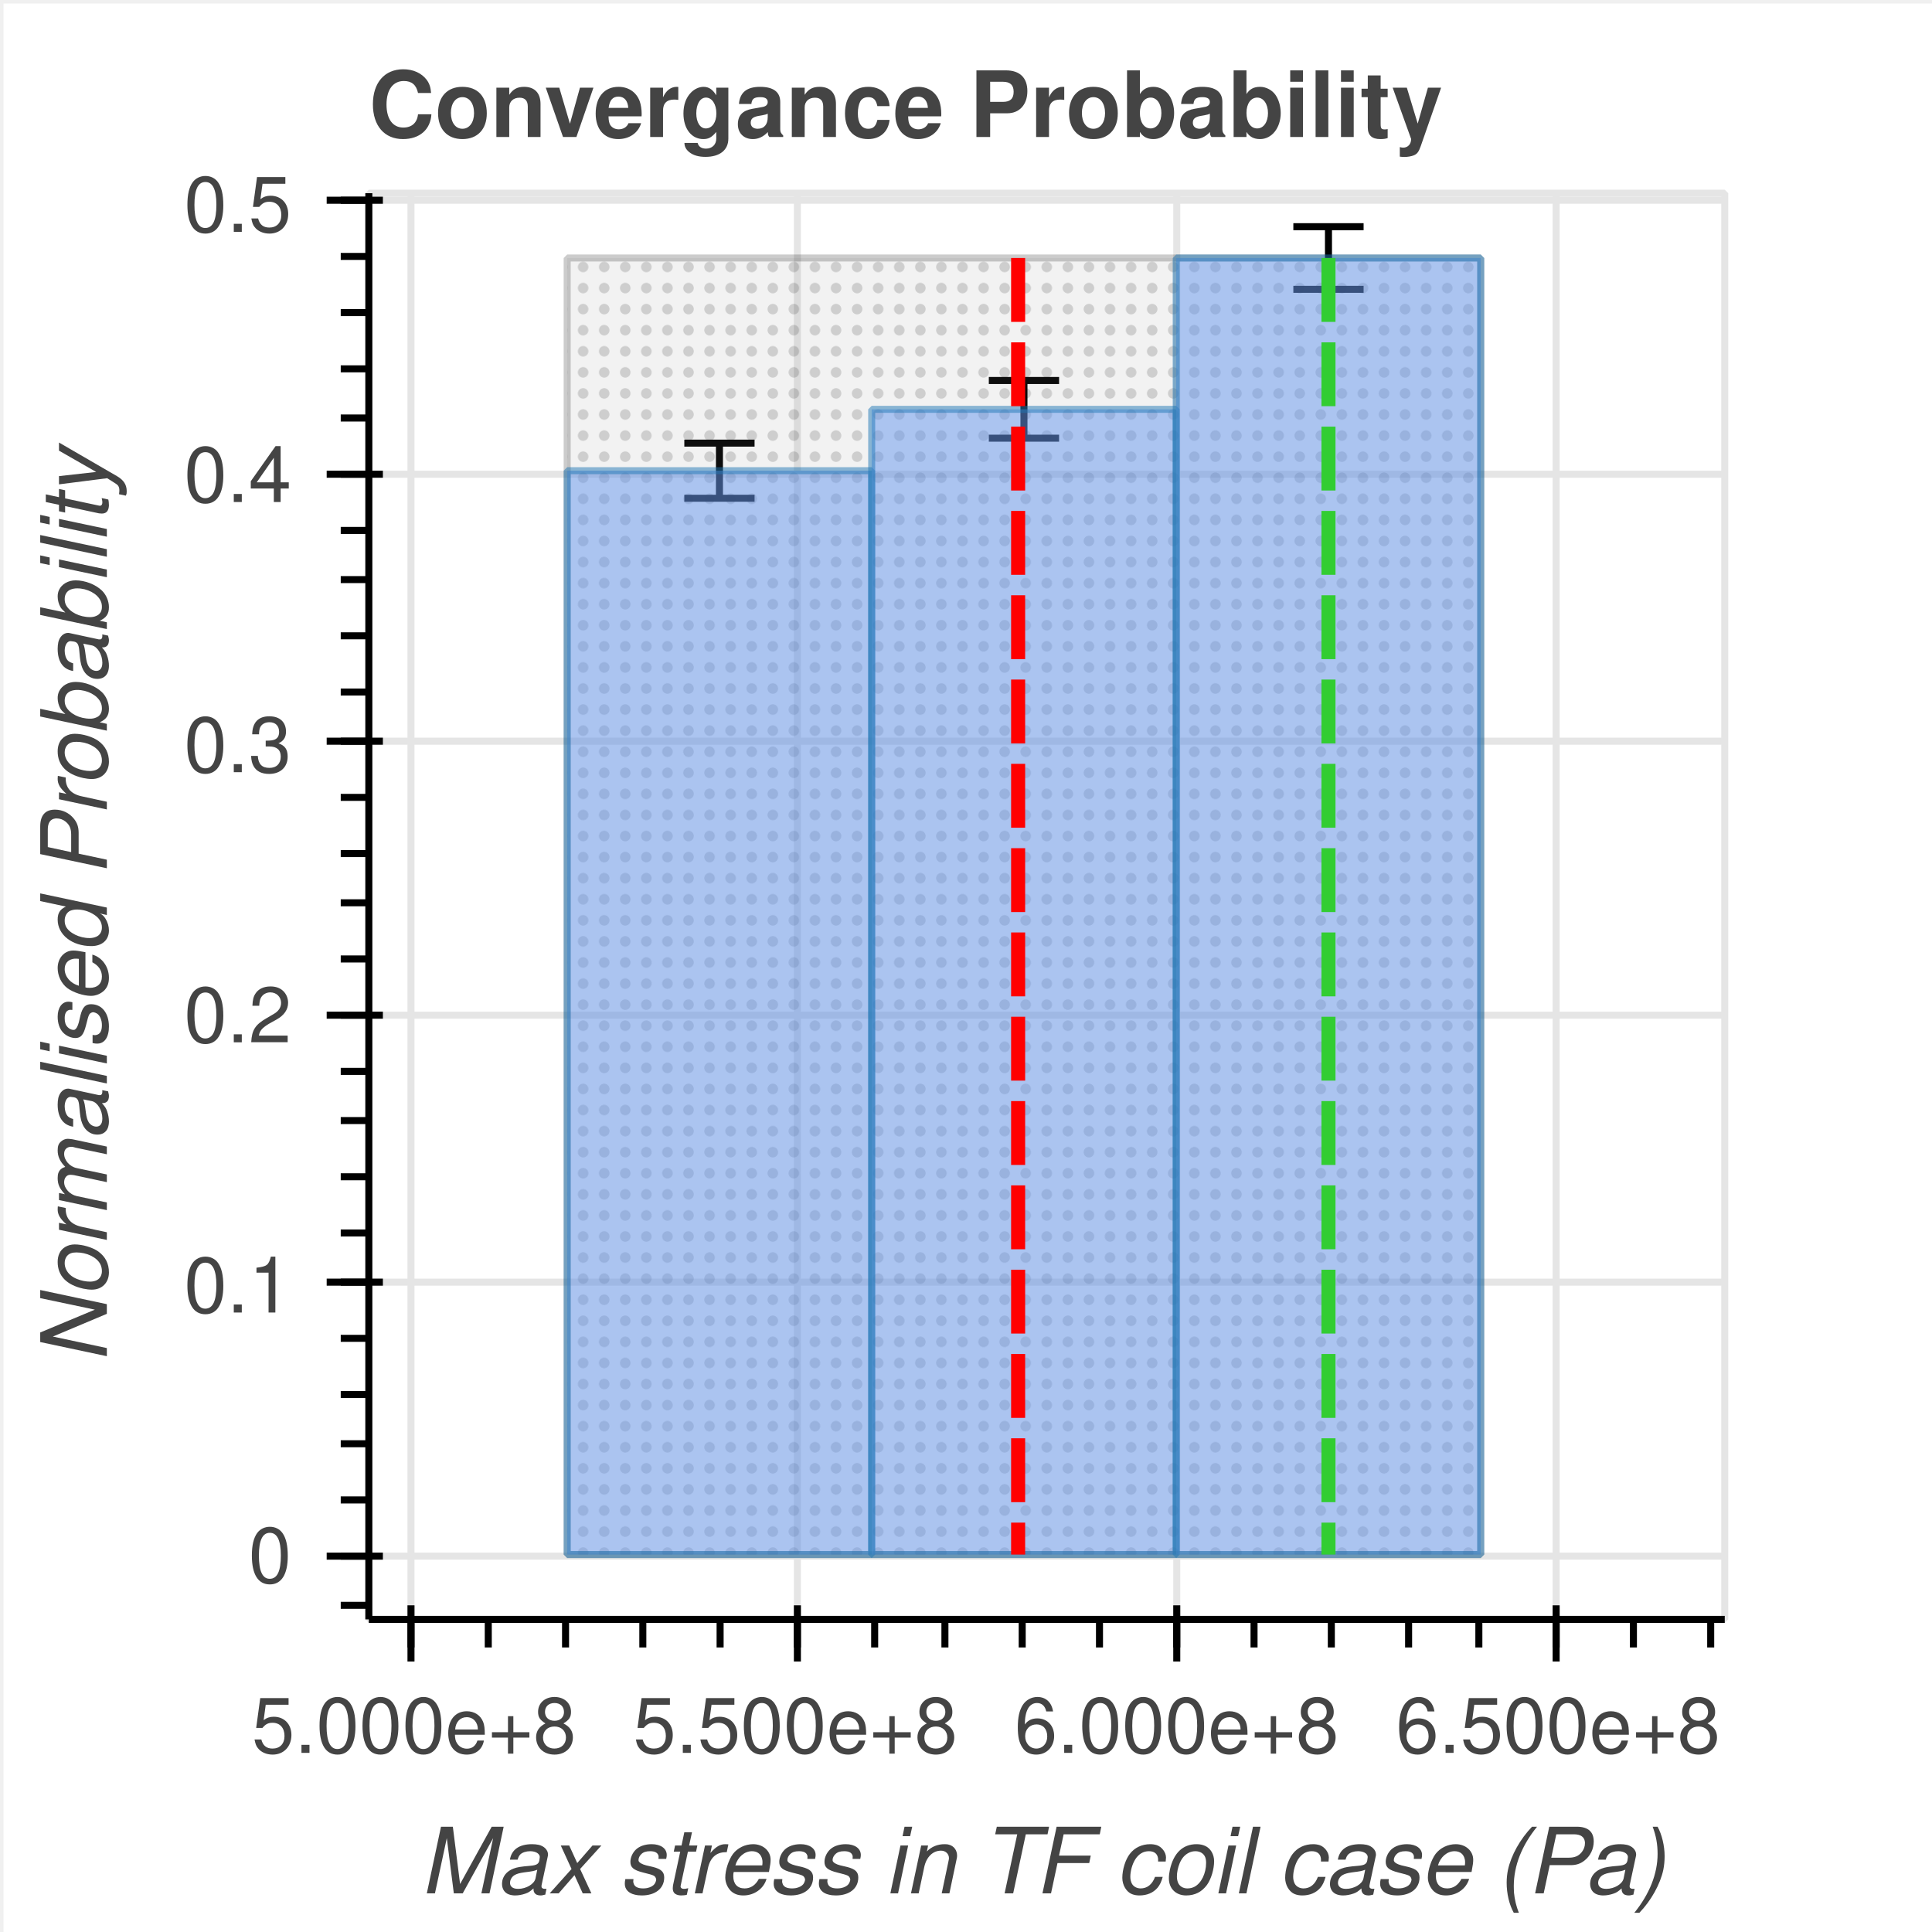
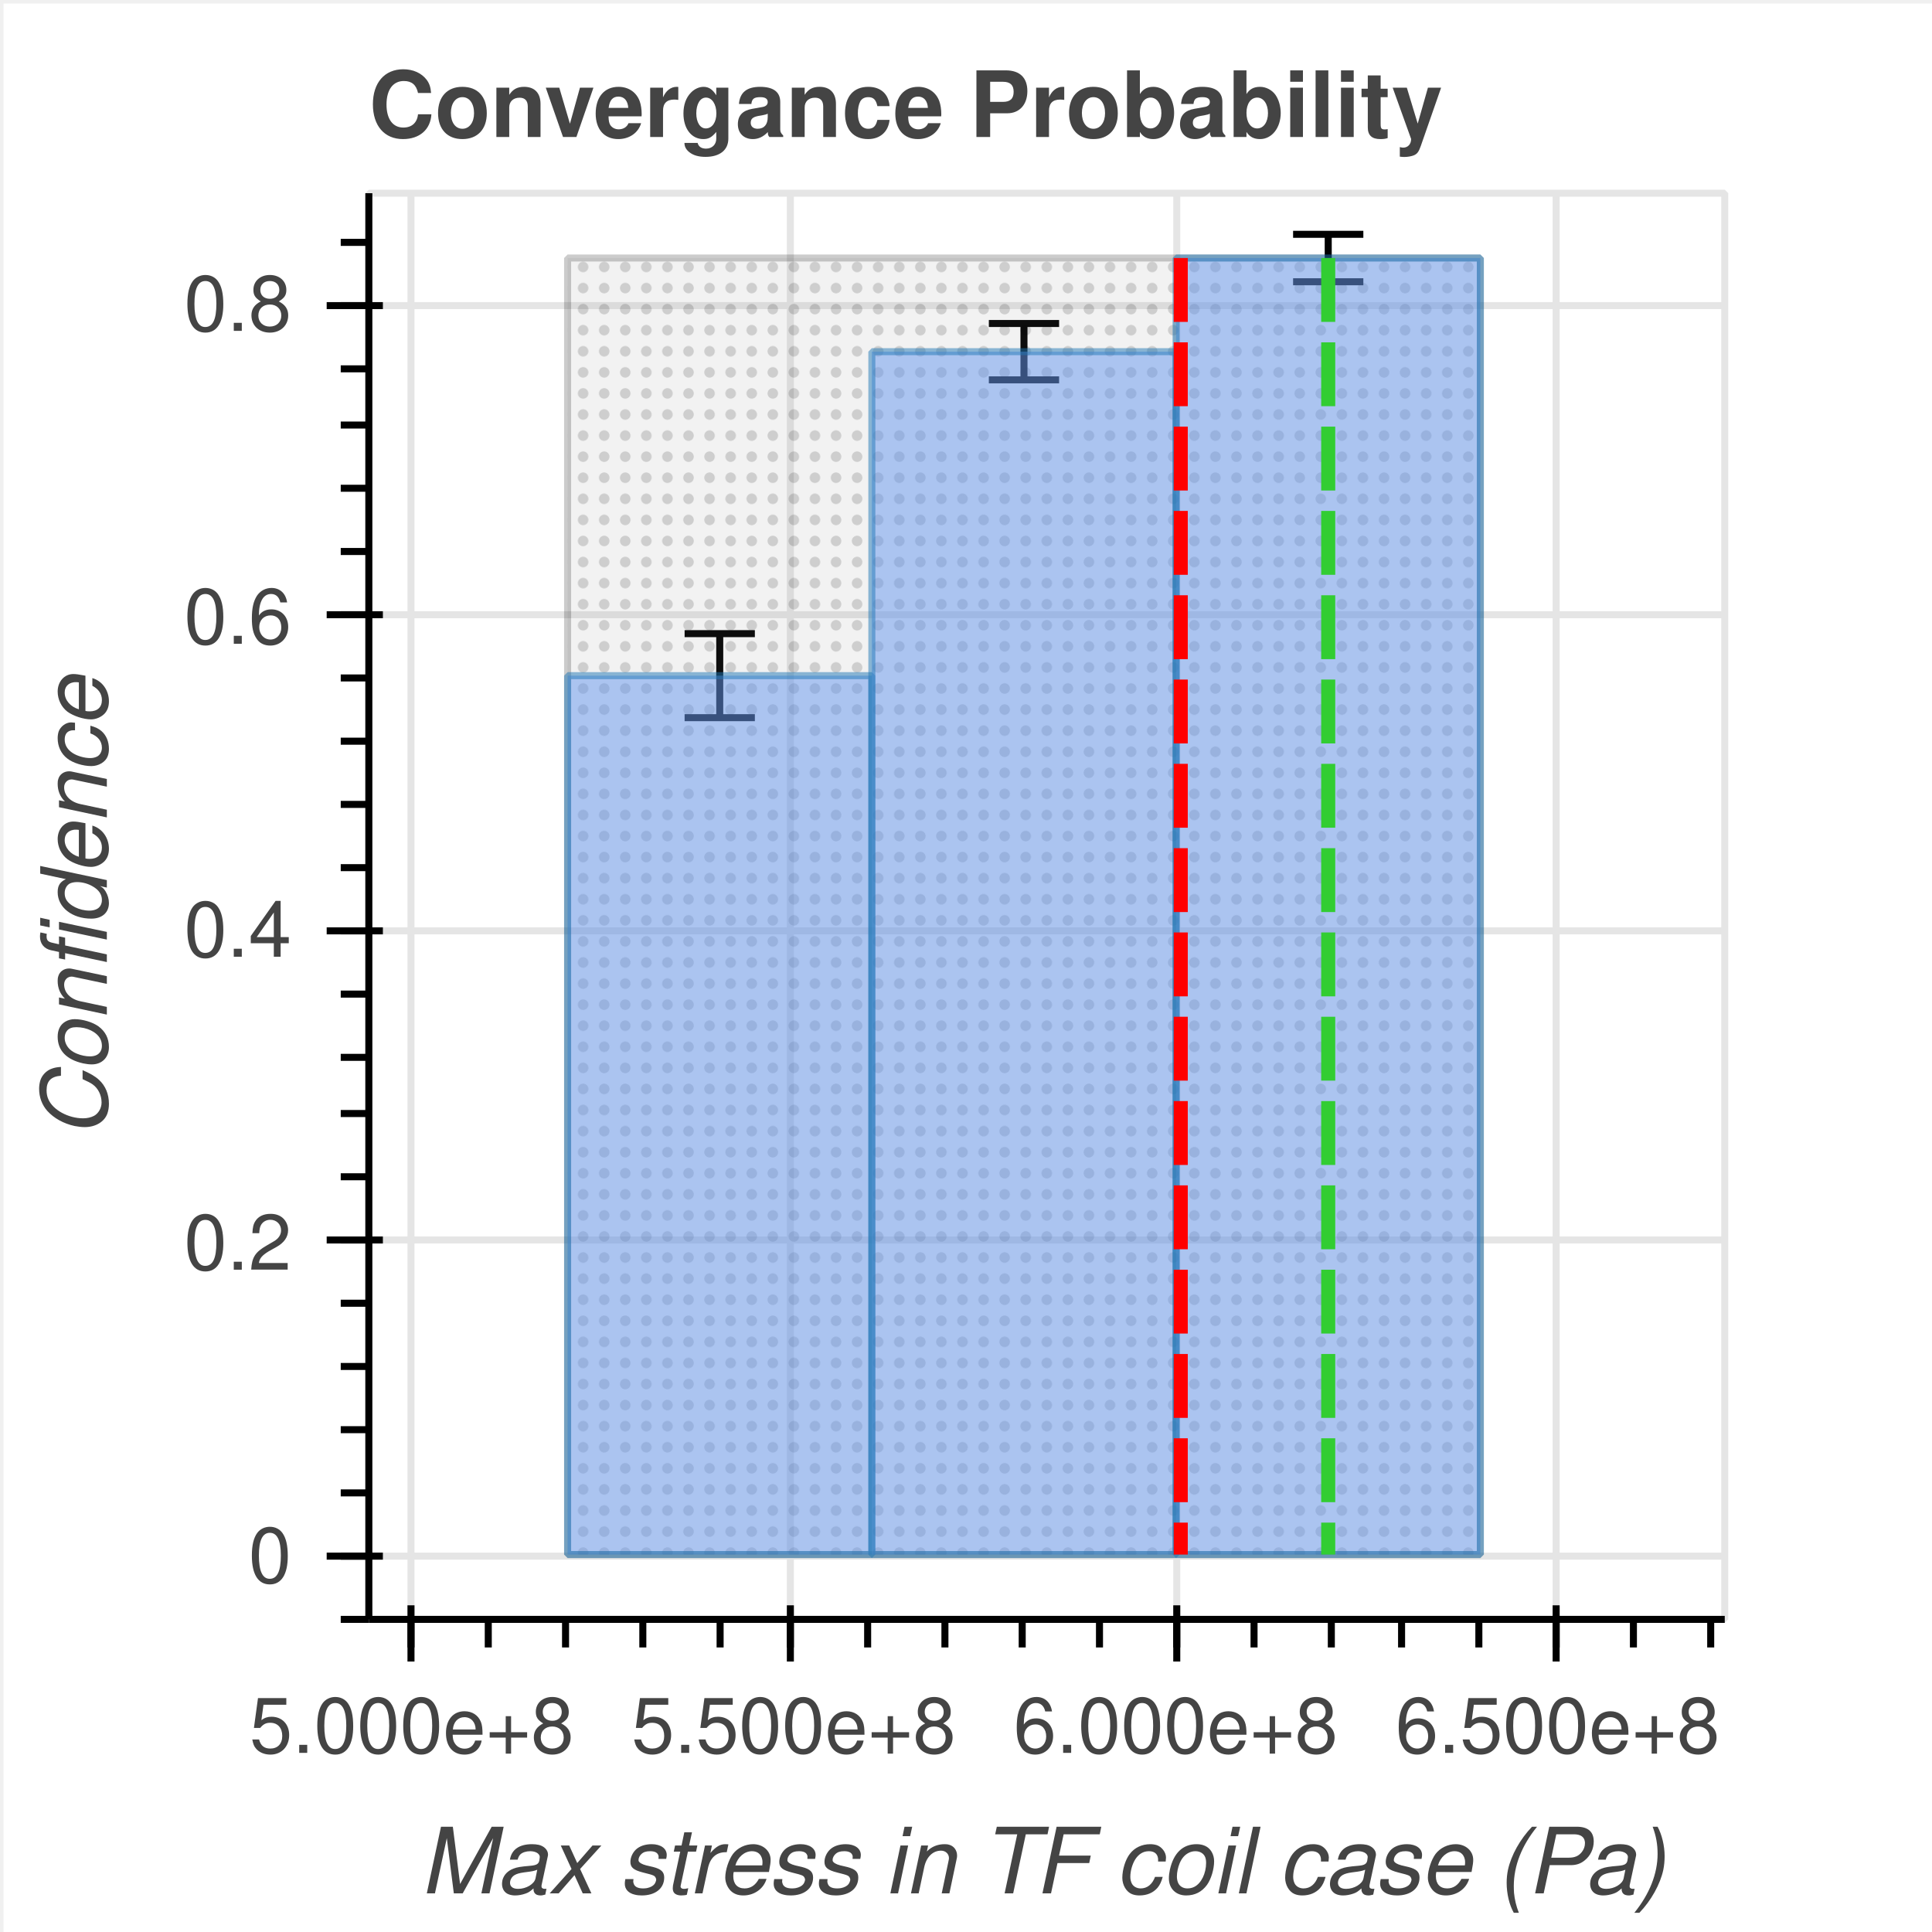
<svg xmlns="http://www.w3.org/2000/svg" version="1.1" width="275" height="275">
  <defs>
-     <clipPath id="pwKLBqbrXdJT">
+     <clipPath id="OUAeFJsUWNBx">
      <path fill="none" stroke="none" d="M 52.5 27.5 L 245.5 27.5 L 245.5 230.5 L 52.5 230.5 L 52.5 27.5 Z" />
    </clipPath>
-     <clipPath id="STGqChgzNQDc">
+     <clipPath id="BaNdZHWFpUWR">
      <path fill="none" stroke="none" d="M 52.5 27.5 L 245.5 27.5 L 245.5 230.5 L 52.5 230.5 L 52.5 27.5 Z" />
    </clipPath>
-     <clipPath id="mPhaqGGUgDso">
+     <clipPath id="intdcouBAbWS">
      <path fill="none" stroke="none" d="M 52.5 27.5 L 245.5 27.5 L 245.5 230.5 L 52.5 230.5 L 52.5 27.5 Z" />
    </clipPath>
-     <clipPath id="ViPvUCfpLaRQ">
+     <clipPath id="dOyVGFKKzIQm">
      <path fill="none" stroke="none" d="M 52.5 27.5 L 245.5 27.5 L 245.5 230.5 L 52.5 230.5 L 52.5 27.5 Z" />
    </clipPath>
-     <pattern id="THIvJGyPAKIx" width="3" height="3" patternUnits="userSpaceOnUse">
+     <pattern id="xxnNmVprMmSA" width="3" height="3" patternUnits="userSpaceOnUse">
      <path fill="rgb(0,0,0)" stroke="none" paint-order="stroke" d="M 2.75 2 A 0.75 0.75 0 0 0 1.25 2 A 0.75 0.75 0 0 0 2.75 2" fill-opacity="0.149" />
    </pattern>
-     <clipPath id="ikBwmxnTAEGM">
+     <clipPath id="AXwXxrRNeRIS">
      <path fill="none" stroke="none" d="M 52.5 27.5 L 245.5 27.5 L 245.5 230.5 L 52.5 230.5 L 52.5 27.5 Z" />
    </clipPath>
-     <clipPath id="hOWMocWaVcVZ">
+     <clipPath id="JGdUHVykAFqU">
      <path fill="none" stroke="none" d="M 52.5 27.5 L 245.5 27.5 L 245.5 230.5 L 52.5 230.5 L 52.5 27.5 Z" />
    </clipPath>
-     <clipPath id="PZNwqetAxJPO">
+     <clipPath id="bCmaXtTreSuP">
      <path fill="none" stroke="none" d="M 52.5 27.5 L 245.5 27.5 L 245.5 230.5 L 52.5 230.5 L 52.5 27.5 Z" />
    </clipPath>
-     <clipPath id="xDOVhxGAydyA">
+     <clipPath id="knTGvElJXQnm">
      <path fill="none" stroke="none" d="M 52.5 27.5 L 245.5 27.5 L 245.5 230.5 L 52.5 230.5 L 52.5 27.5 Z" />
    </clipPath>
  </defs>
  <path fill="rgb(255,255,255)" stroke="none" paint-order="stroke" d="M 0.5 0.5 L 275.5 0.5 L 275.5 275.5 L 0.5 275.5 L 0.5 0.5 Z" fill-opacity="1" />
  <rect fill="#FFFFFF" stroke="none" x="52" y="27" width="193" height="203" transform="matrix(1, 0, 0, 1, 0.5, 0.5)" />
  <path fill="rgb(255,255,255)" stroke="none" paint-order="stroke" d="M 52.5 27.5 L 245.5 27.5 L 245.5 230.5 L 52.5 230.5 L 52.5 27.5 Z" fill-opacity="1" />
  <path fill="none" stroke="rgb(229,229,229)" paint-order="fill" d="M 52.5 27.5 L 245.5 27.5 L 245.5 230.5 L 52.5 230.5 L 52.5 27.5 Z" stroke-opacity="1" stroke-linejoin="bevel" stroke-miterlimit="10" />
-   <path fill="none" stroke="rgb(229,229,229)" paint-order="fill" d="M 58.5 230.5 L 58.5 27.5 M 113.5 230.5 L 113.5 27.5 M 167.5 230.5 L 167.5 27.5 M 221.5 230.5 L 221.5 27.5" stroke-opacity="1" stroke-linejoin="bevel" stroke-miterlimit="10" clip-path="url(#pwKLBqbrXdJT)" />
-   <path fill="none" stroke="rgb(229,229,229)" paint-order="fill" d="M 52.5 221.5 L 245.5 221.5 M 52.5 182.5 L 245.5 182.5 M 52.5 144.5 L 245.5 144.5 M 52.5 105.5 L 245.5 105.5 M 52.5 67.5 L 245.5 67.5 M 52.5 28.5 L 245.5 28.5" stroke-opacity="1" stroke-linejoin="bevel" stroke-miterlimit="10" clip-path="url(#STGqChgzNQDc)" />
-   <path fill="none" stroke="rgb(0,0,0)" paint-order="fill" d="M 102.405 63.072 L 102.405 70.921" stroke-opacity="1" stroke-linejoin="bevel" stroke-miterlimit="10" clip-path="url(#mPhaqGGUgDso)" />
-   <path fill="none" stroke="rgb(0,0,0)" paint-order="fill" d="M 145.749 54.161 L 145.749 62.369" stroke-opacity="1" stroke-linejoin="bevel" stroke-miterlimit="10" clip-path="url(#mPhaqGGUgDso)" />
-   <path fill="none" stroke="rgb(0,0,0)" paint-order="fill" d="M 189.094 32.271 L 189.094 41.184" stroke-opacity="1" stroke-linejoin="bevel" stroke-miterlimit="10" clip-path="url(#mPhaqGGUgDso)" />
-   <path fill="none" stroke="rgb(0,0,0)" paint-order="fill" d="M 97.405 63.072 L 107.405 63.072" stroke-opacity="1" stroke-linejoin="bevel" stroke-miterlimit="10" clip-path="url(#mPhaqGGUgDso)" />
-   <path fill="none" stroke="rgb(0,0,0)" paint-order="fill" d="M 140.749 54.161 L 150.749 54.161" stroke-opacity="1" stroke-linejoin="bevel" stroke-miterlimit="10" clip-path="url(#mPhaqGGUgDso)" />
-   <path fill="none" stroke="rgb(0,0,0)" paint-order="fill" d="M 184.094 32.271 L 194.094 32.271" stroke-opacity="1" stroke-linejoin="bevel" stroke-miterlimit="10" clip-path="url(#mPhaqGGUgDso)" />
-   <path fill="none" stroke="rgb(0,0,0)" paint-order="fill" d="M 107.405 70.921 L 97.405 70.921" stroke-opacity="1" stroke-linejoin="bevel" stroke-miterlimit="10" clip-path="url(#mPhaqGGUgDso)" />
-   <path fill="none" stroke="rgb(0,0,0)" paint-order="fill" d="M 150.749 62.369 L 140.749 62.369" stroke-opacity="1" stroke-linejoin="bevel" stroke-miterlimit="10" clip-path="url(#mPhaqGGUgDso)" />
-   <path fill="none" stroke="rgb(0,0,0)" paint-order="fill" d="M 194.094 41.184 L 184.094 41.184" stroke-opacity="1" stroke-linejoin="bevel" stroke-miterlimit="10" clip-path="url(#mPhaqGGUgDso)" />
-   <path fill="rgb(128,128,128)" stroke="none" paint-order="stroke" d="M 80.732 36.727 L 210.766 36.727 L 210.766 221.273 L 80.732 221.273 L 80.732 36.727 Z" fill-opacity="0.102" clip-path="url(#ViPvUCfpLaRQ)" />
-   <path fill="url(#THIvJGyPAKIx)" stroke="rgb(0,0,0)" paint-order="fill" d="M 80.732 36.727 L 210.766 36.727 L 210.766 221.273 L 80.732 221.273 L 80.732 36.727 Z" clip-path="url(#ViPvUCfpLaRQ)" stroke-opacity="0.2" stroke-linejoin="bevel" stroke-miterlimit="10" />
-   <path fill="rgb(100,149,237)" stroke="rgb(31,119,180)" paint-order="fill" d="M 80.732 66.996 L 124.077 66.996 L 124.077 221.273 L 80.732 221.273 L 80.732 66.996 Z" fill-opacity="0.502" clip-path="url(#ikBwmxnTAEGM)" stroke-opacity="0.502" stroke-linejoin="bevel" stroke-miterlimit="10" />
-   <path fill="rgb(100,149,237)" stroke="rgb(31,119,180)" paint-order="fill" d="M 124.077 58.265 L 167.421 58.265 L 167.421 221.273 L 124.077 221.273 L 124.077 58.265 Z" fill-opacity="0.502" clip-path="url(#ikBwmxnTAEGM)" stroke-opacity="0.502" stroke-linejoin="bevel" stroke-miterlimit="10" />
-   <path fill="rgb(100,149,237)" stroke="rgb(31,119,180)" paint-order="fill" d="M 167.421 36.727 L 210.766 36.727 L 210.766 221.273 L 167.421 221.273 L 167.421 36.727 Z" fill-opacity="0.502" clip-path="url(#ikBwmxnTAEGM)" stroke-opacity="0.502" stroke-linejoin="bevel" stroke-miterlimit="10" />
+   <path fill="none" stroke="rgb(229,229,229)" paint-order="fill" d="M 58.5 230.5 L 58.5 27.5 M 112.5 230.5 L 112.5 27.5 M 167.5 230.5 L 167.5 27.5 M 221.5 230.5 L 221.5 27.5" stroke-opacity="1" stroke-linejoin="bevel" stroke-miterlimit="10" clip-path="url(#OUAeFJsUWNBx)" />
+   <path fill="none" stroke="rgb(229,229,229)" paint-order="fill" d="M 52.5 221.5 L 245.5 221.5 M 52.5 176.5 L 245.5 176.5 M 52.5 132.5 L 245.5 132.5 M 52.5 87.5 L 245.5 87.5 M 52.5 43.5 L 245.5 43.5" stroke-opacity="1" stroke-linejoin="bevel" stroke-miterlimit="10" clip-path="url(#BaNdZHWFpUWR)" />
+   <path fill="none" stroke="rgb(0,0,0)" paint-order="fill" d="M 102.447 90.191 L 102.447 102.155" stroke-opacity="1" stroke-linejoin="bevel" stroke-miterlimit="10" clip-path="url(#intdcouBAbWS)" />
+   <path fill="none" stroke="rgb(0,0,0)" paint-order="fill" d="M 145.752 46.044 L 145.752 54.068" stroke-opacity="1" stroke-linejoin="bevel" stroke-miterlimit="10" clip-path="url(#intdcouBAbWS)" />
+   <path fill="none" stroke="rgb(0,0,0)" paint-order="fill" d="M 189.058 33.351 L 189.058 40.104" stroke-opacity="1" stroke-linejoin="bevel" stroke-miterlimit="10" clip-path="url(#intdcouBAbWS)" />
+   <path fill="none" stroke="rgb(0,0,0)" paint-order="fill" d="M 97.447 90.191 L 107.447 90.191" stroke-opacity="1" stroke-linejoin="bevel" stroke-miterlimit="10" clip-path="url(#intdcouBAbWS)" />
+   <path fill="none" stroke="rgb(0,0,0)" paint-order="fill" d="M 140.752 46.044 L 150.752 46.044" stroke-opacity="1" stroke-linejoin="bevel" stroke-miterlimit="10" clip-path="url(#intdcouBAbWS)" />
+   <path fill="none" stroke="rgb(0,0,0)" paint-order="fill" d="M 184.058 33.351 L 194.058 33.351" stroke-opacity="1" stroke-linejoin="bevel" stroke-miterlimit="10" clip-path="url(#intdcouBAbWS)" />
+   <path fill="none" stroke="rgb(0,0,0)" paint-order="fill" d="M 107.447 102.155 L 97.447 102.155" stroke-opacity="1" stroke-linejoin="bevel" stroke-miterlimit="10" clip-path="url(#intdcouBAbWS)" />
+   <path fill="none" stroke="rgb(0,0,0)" paint-order="fill" d="M 150.752 54.068 L 140.752 54.068" stroke-opacity="1" stroke-linejoin="bevel" stroke-miterlimit="10" clip-path="url(#intdcouBAbWS)" />
+   <path fill="none" stroke="rgb(0,0,0)" paint-order="fill" d="M 194.058 40.104 L 184.058 40.104" stroke-opacity="1" stroke-linejoin="bevel" stroke-miterlimit="10" clip-path="url(#intdcouBAbWS)" />
+   <path fill="rgb(128,128,128)" stroke="none" paint-order="stroke" d="M 80.794 36.727 L 210.71 36.727 L 210.71 221.273 L 80.794 221.273 L 80.794 36.727 Z" fill-opacity="0.102" clip-path="url(#dOyVGFKKzIQm)" />
+   <path fill="url(#xxnNmVprMmSA)" stroke="rgb(0,0,0)" paint-order="fill" d="M 80.794 36.727 L 210.71 36.727 L 210.71 221.273 L 80.794 221.273 L 80.794 36.727 Z" clip-path="url(#dOyVGFKKzIQm)" stroke-opacity="0.2" stroke-linejoin="bevel" stroke-miterlimit="10" />
+   <path fill="rgb(100,149,237)" stroke="rgb(31,119,180)" paint-order="fill" d="M 80.794 96.173 L 124.099 96.173 L 124.099 221.273 L 80.794 221.273 L 80.794 96.173 Z" fill-opacity="0.502" clip-path="url(#AXwXxrRNeRIS)" stroke-opacity="0.502" stroke-linejoin="bevel" stroke-miterlimit="10" />
+   <path fill="rgb(100,149,237)" stroke="rgb(31,119,180)" paint-order="fill" d="M 124.099 50.056 L 167.405 50.056 L 167.405 221.273 L 124.099 221.273 L 124.099 50.056 Z" fill-opacity="0.502" clip-path="url(#AXwXxrRNeRIS)" stroke-opacity="0.502" stroke-linejoin="bevel" stroke-miterlimit="10" />
+   <path fill="rgb(100,149,237)" stroke="rgb(31,119,180)" paint-order="fill" d="M 167.405 36.727 L 210.71 36.727 L 210.71 221.273 L 167.405 221.273 L 167.405 36.727 Z" fill-opacity="0.502" clip-path="url(#AXwXxrRNeRIS)" stroke-opacity="0.502" stroke-linejoin="bevel" stroke-miterlimit="10" />
  <path fill="none" stroke="rgb(0,0,0)" paint-order="fill" d="M 52.5 230.5 L 245.5 230.5" stroke-opacity="1" stroke-linejoin="bevel" stroke-miterlimit="10" />
-   <path fill="none" stroke="rgb(0,0,0)" paint-order="fill" d="M 58.5 236.5 L 58.5 228.5 M 113.5 236.5 L 113.5 228.5 M 167.5 236.5 L 167.5 228.5 M 221.5 236.5 L 221.5 228.5" stroke-opacity="1" stroke-linejoin="bevel" stroke-miterlimit="10" />
-   <path fill="none" stroke="rgb(0,0,0)" paint-order="fill" d="M 58.5 234.5 L 58.5 230.5 M 69.5 234.5 L 69.5 230.5 M 80.5 234.5 L 80.5 230.5 M 91.5 234.5 L 91.5 230.5 M 102.5 234.5 L 102.5 230.5 M 113.5 234.5 L 113.5 230.5 M 124.5 234.5 L 124.5 230.5 M 134.5 234.5 L 134.5 230.5 M 145.5 234.5 L 145.5 230.5 M 156.5 234.5 L 156.5 230.5 M 167.5 234.5 L 167.5 230.5 M 178.5 234.5 L 178.5 230.5 M 189.5 234.5 L 189.5 230.5 M 200.5 234.5 L 200.5 230.5 M 210.5 234.5 L 210.5 230.5 M 221.5 234.5 L 221.5 230.5 M 232.5 234.5 L 232.5 230.5 M 243.5 234.5 L 243.5 230.5" stroke-opacity="1" stroke-linejoin="bevel" stroke-miterlimit="10" />
-   <text fill="rgb(68,68,68)" stroke="none" font-family="helvetica" font-size="11px" font-style="normal" font-weight="normal" text-decoration="normal" x="35.338" y="249" text-anchor="start" dominant-baseline="alphabetic" transform="matrix(1, 0, 0, 1, 0.5, 0.5)" fill-opacity="1">5.000e+8</text>
-   <text fill="none" stroke="rgb(0,0,0)" font-family="helvetica" font-size="11px" font-style="normal" font-weight="normal" text-decoration="normal" x="35.338" y="249" text-anchor="start" dominant-baseline="alphabetic" transform="matrix(1, 0, 0, 1, 0.5, 0.5)" stroke-opacity="0" stroke-linejoin="bevel" stroke-miterlimit="10">5.000e+8</text>
-   <text fill="rgb(68,68,68)" stroke="none" font-family="helvetica" font-size="11px" font-style="normal" font-weight="normal" text-decoration="normal" x="89.623" y="249" text-anchor="start" dominant-baseline="alphabetic" transform="matrix(1, 0, 0, 1, 0.5, 0.5)" fill-opacity="1">5.500e+8</text>
-   <text fill="none" stroke="rgb(0,0,0)" font-family="helvetica" font-size="11px" font-style="normal" font-weight="normal" text-decoration="normal" x="89.623" y="249" text-anchor="start" dominant-baseline="alphabetic" transform="matrix(1, 0, 0, 1, 0.5, 0.5)" stroke-opacity="0" stroke-linejoin="bevel" stroke-miterlimit="10">5.500e+8</text>
-   <text fill="rgb(68,68,68)" stroke="none" font-family="helvetica" font-size="11px" font-style="normal" font-weight="normal" text-decoration="normal" x="143.907" y="249" text-anchor="start" dominant-baseline="alphabetic" transform="matrix(1, 0, 0, 1, 0.5, 0.5)" fill-opacity="1">6.000e+8</text>
-   <text fill="none" stroke="rgb(0,0,0)" font-family="helvetica" font-size="11px" font-style="normal" font-weight="normal" text-decoration="normal" x="143.907" y="249" text-anchor="start" dominant-baseline="alphabetic" transform="matrix(1, 0, 0, 1, 0.5, 0.5)" stroke-opacity="0" stroke-linejoin="bevel" stroke-miterlimit="10">6.000e+8</text>
-   <text fill="rgb(68,68,68)" stroke="none" font-family="helvetica" font-size="11px" font-style="normal" font-weight="normal" text-decoration="normal" x="198.191" y="249" text-anchor="start" dominant-baseline="alphabetic" transform="matrix(1, 0, 0, 1, 0.5, 0.5)" fill-opacity="1">6.500e+8</text>
-   <text fill="none" stroke="rgb(0,0,0)" font-family="helvetica" font-size="11px" font-style="normal" font-weight="normal" text-decoration="normal" x="198.191" y="249" text-anchor="start" dominant-baseline="alphabetic" transform="matrix(1, 0, 0, 1, 0.5, 0.5)" stroke-opacity="0" stroke-linejoin="bevel" stroke-miterlimit="10">6.500e+8</text>
+   <path fill="none" stroke="rgb(0,0,0)" paint-order="fill" d="M 58.5 236.5 L 58.5 228.5 M 112.5 236.5 L 112.5 228.5 M 167.5 236.5 L 167.5 228.5 M 221.5 236.5 L 221.5 228.5" stroke-opacity="1" stroke-linejoin="bevel" stroke-miterlimit="10" />
+   <path fill="none" stroke="rgb(0,0,0)" paint-order="fill" d="M 58.5 234.5 L 58.5 230.5 M 69.5 234.5 L 69.5 230.5 M 80.5 234.5 L 80.5 230.5 M 91.5 234.5 L 91.5 230.5 M 102.5 234.5 L 102.5 230.5 M 112.5 234.5 L 112.5 230.5 M 123.5 234.5 L 123.5 230.5 M 134.5 234.5 L 134.5 230.5 M 145.5 234.5 L 145.5 230.5 M 156.5 234.5 L 156.5 230.5 M 167.5 234.5 L 167.5 230.5 M 178.5 234.5 L 178.5 230.5 M 189.5 234.5 L 189.5 230.5 M 199.5 234.5 L 199.5 230.5 M 210.5 234.5 L 210.5 230.5 M 221.5 234.5 L 221.5 230.5 M 232.5 234.5 L 232.5 230.5 M 243.5 234.5 L 243.5 230.5" stroke-opacity="1" stroke-linejoin="bevel" stroke-miterlimit="10" />
+   <text fill="rgb(68,68,68)" stroke="none" font-family="helvetica" font-size="11px" font-style="normal" font-weight="normal" text-decoration="normal" x="35.018" y="249" text-anchor="start" dominant-baseline="alphabetic" transform="matrix(1, 0, 0, 1, 0.5, 0.5)" fill-opacity="1">5.000e+8</text>
+   <text fill="none" stroke="rgb(0,0,0)" font-family="helvetica" font-size="11px" font-style="normal" font-weight="normal" text-decoration="normal" x="35.018" y="249" text-anchor="start" dominant-baseline="alphabetic" transform="matrix(1, 0, 0, 1, 0.5, 0.5)" stroke-opacity="0" stroke-linejoin="bevel" stroke-miterlimit="10">5.000e+8</text>
+   <text fill="rgb(68,68,68)" stroke="none" font-family="helvetica" font-size="11px" font-style="normal" font-weight="normal" text-decoration="normal" x="89.388" y="249" text-anchor="start" dominant-baseline="alphabetic" transform="matrix(1, 0, 0, 1, 0.5, 0.5)" fill-opacity="1">5.500e+8</text>
+   <text fill="none" stroke="rgb(0,0,0)" font-family="helvetica" font-size="11px" font-style="normal" font-weight="normal" text-decoration="normal" x="89.388" y="249" text-anchor="start" dominant-baseline="alphabetic" transform="matrix(1, 0, 0, 1, 0.5, 0.5)" stroke-opacity="0" stroke-linejoin="bevel" stroke-miterlimit="10">5.500e+8</text>
+   <text fill="rgb(68,68,68)" stroke="none" font-family="helvetica" font-size="11px" font-style="normal" font-weight="normal" text-decoration="normal" x="143.757" y="249" text-anchor="start" dominant-baseline="alphabetic" transform="matrix(1, 0, 0, 1, 0.5, 0.5)" fill-opacity="1">6.000e+8</text>
+   <text fill="none" stroke="rgb(0,0,0)" font-family="helvetica" font-size="11px" font-style="normal" font-weight="normal" text-decoration="normal" x="143.757" y="249" text-anchor="start" dominant-baseline="alphabetic" transform="matrix(1, 0, 0, 1, 0.5, 0.5)" stroke-opacity="0" stroke-linejoin="bevel" stroke-miterlimit="10">6.000e+8</text>
+   <text fill="rgb(68,68,68)" stroke="none" font-family="helvetica" font-size="11px" font-style="normal" font-weight="normal" text-decoration="normal" x="198.127" y="249" text-anchor="start" dominant-baseline="alphabetic" transform="matrix(1, 0, 0, 1, 0.5, 0.5)" fill-opacity="1">6.500e+8</text>
+   <text fill="none" stroke="rgb(0,0,0)" font-family="helvetica" font-size="11px" font-style="normal" font-weight="normal" text-decoration="normal" x="198.127" y="249" text-anchor="start" dominant-baseline="alphabetic" transform="matrix(1, 0, 0, 1, 0.5, 0.5)" stroke-opacity="0" stroke-linejoin="bevel" stroke-miterlimit="10">6.500e+8</text>
  <text fill="rgb(68,68,68)" stroke="none" font-family="helvetica" font-size="13px" font-style="italic" font-weight="normal" text-decoration="normal" x="59.287" y="269" text-anchor="start" dominant-baseline="alphabetic" transform="matrix(1, 0, 0, 1, 0.5, 0.5)" fill-opacity="1">Max stress in TF coil case (Pa)</text>
  <text fill="none" stroke="rgb(0,0,0)" font-family="helvetica" font-size="13px" font-style="italic" font-weight="normal" text-decoration="normal" x="59.287" y="269" text-anchor="start" dominant-baseline="alphabetic" transform="matrix(1, 0, 0, 1, 0.5, 0.5)" stroke-opacity="0" stroke-linejoin="bevel" stroke-miterlimit="10">Max stress in TF coil case (Pa)</text>
  <path fill="none" stroke="rgb(0,0,0)" paint-order="fill" d="M 52.5 230.5 L 52.5 27.5" stroke-opacity="1" stroke-linejoin="bevel" stroke-miterlimit="10" />
-   <path fill="none" stroke="rgb(0,0,0)" paint-order="fill" d="M 46.5 221.5 L 54.5 221.5 M 46.5 182.5 L 54.5 182.5 M 46.5 144.5 L 54.5 144.5 M 46.5 105.5 L 54.5 105.5 M 46.5 67.5 L 54.5 67.5 M 46.5 28.5 L 54.5 28.5" stroke-opacity="1" stroke-linejoin="bevel" stroke-miterlimit="10" />
-   <path fill="none" stroke="rgb(0,0,0)" paint-order="fill" d="M 48.5 228.5 L 52.5 228.5 M 48.5 221.5 L 52.5 221.5 M 48.5 213.5 L 52.5 213.5 M 48.5 205.5 L 52.5 205.5 M 48.5 198.5 L 52.5 198.5 M 48.5 190.5 L 52.5 190.5 M 48.5 182.5 L 52.5 182.5 M 48.5 175.5 L 52.5 175.5 M 48.5 167.5 L 52.5 167.5 M 48.5 159.5 L 52.5 159.5 M 48.5 152.5 L 52.5 152.5 M 48.5 144.5 L 52.5 144.5 M 48.5 136.5 L 52.5 136.5 M 48.5 128.5 L 52.5 128.5 M 48.5 121.5 L 52.5 121.5 M 48.5 113.5 L 52.5 113.5 M 48.5 105.5 L 52.5 105.5 M 48.5 98.5 L 52.5 98.5 M 48.5 90.5 L 52.5 90.5 M 48.5 82.5 L 52.5 82.5 M 48.5 75.5 L 52.5 75.5 M 48.5 67.5 L 52.5 67.5 M 48.5 59.5 L 52.5 59.5 M 48.5 52.5 L 52.5 52.5 M 48.5 44.5 L 52.5 44.5 M 48.5 36.5 L 52.5 36.5 M 48.5 28.5 L 52.5 28.5" stroke-opacity="1" stroke-linejoin="bevel" stroke-miterlimit="10" />
+   <path fill="none" stroke="rgb(0,0,0)" paint-order="fill" d="M 46.5 221.5 L 54.5 221.5 M 46.5 176.5 L 54.5 176.5 M 46.5 132.5 L 54.5 132.5 M 46.5 87.5 L 54.5 87.5 M 46.5 43.5 L 54.5 43.5" stroke-opacity="1" stroke-linejoin="bevel" stroke-miterlimit="10" />
+   <path fill="none" stroke="rgb(0,0,0)" paint-order="fill" d="M 48.5 230.5 L 52.5 230.5 M 48.5 221.5 L 52.5 221.5 M 48.5 212.5 L 52.5 212.5 M 48.5 203.5 L 52.5 203.5 M 48.5 194.5 L 52.5 194.5 M 48.5 185.5 L 52.5 185.5 M 48.5 176.5 L 52.5 176.5 M 48.5 167.5 L 52.5 167.5 M 48.5 158.5 L 52.5 158.5 M 48.5 150.5 L 52.5 150.5 M 48.5 141.5 L 52.5 141.5 M 48.5 132.5 L 52.5 132.5 M 48.5 123.5 L 52.5 123.5 M 48.5 114.5 L 52.5 114.5 M 48.5 105.5 L 52.5 105.5 M 48.5 96.5 L 52.5 96.5 M 48.5 87.5 L 52.5 87.5 M 48.5 78.5 L 52.5 78.5 M 48.5 69.5 L 52.5 69.5 M 48.5 60.5 L 52.5 60.5 M 48.5 52.5 L 52.5 52.5 M 48.5 43.5 L 52.5 43.5 M 48.5 34.5 L 52.5 34.5" stroke-opacity="1" stroke-linejoin="bevel" stroke-miterlimit="10" />
  <text fill="rgb(68,68,68)" stroke="none" font-family="helvetica" font-size="11px" font-style="normal" font-weight="normal" text-decoration="normal" x="34.882" y="224.773" text-anchor="start" dominant-baseline="alphabetic" transform="matrix(1, 0, 0, 1, 0.5, 0.5)" fill-opacity="1">0</text>
  <text fill="none" stroke="rgb(0,0,0)" font-family="helvetica" font-size="11px" font-style="normal" font-weight="normal" text-decoration="normal" x="34.882" y="224.773" text-anchor="start" dominant-baseline="alphabetic" transform="matrix(1, 0, 0, 1, 0.5, 0.5)" stroke-opacity="0" stroke-linejoin="bevel" stroke-miterlimit="10">0</text>
-   <text fill="rgb(68,68,68)" stroke="none" font-family="helvetica" font-size="11px" font-style="normal" font-weight="normal" text-decoration="normal" x="25.708" y="186.318" text-anchor="start" dominant-baseline="alphabetic" transform="matrix(1, 0, 0, 1, 0.5, 0.5)" fill-opacity="1">0.1</text>
-   <text fill="none" stroke="rgb(0,0,0)" font-family="helvetica" font-size="11px" font-style="normal" font-weight="normal" text-decoration="normal" x="25.708" y="186.318" text-anchor="start" dominant-baseline="alphabetic" transform="matrix(1, 0, 0, 1, 0.5, 0.5)" stroke-opacity="0" stroke-linejoin="bevel" stroke-miterlimit="10">0.1</text>
-   <text fill="rgb(68,68,68)" stroke="none" font-family="helvetica" font-size="11px" font-style="normal" font-weight="normal" text-decoration="normal" x="25.708" y="147.863" text-anchor="start" dominant-baseline="alphabetic" transform="matrix(1, 0, 0, 1, 0.5, 0.5)" fill-opacity="1">0.2</text>
-   <text fill="none" stroke="rgb(0,0,0)" font-family="helvetica" font-size="11px" font-style="normal" font-weight="normal" text-decoration="normal" x="25.708" y="147.863" text-anchor="start" dominant-baseline="alphabetic" transform="matrix(1, 0, 0, 1, 0.5, 0.5)" stroke-opacity="0" stroke-linejoin="bevel" stroke-miterlimit="10">0.2</text>
-   <text fill="rgb(68,68,68)" stroke="none" font-family="helvetica" font-size="11px" font-style="normal" font-weight="normal" text-decoration="normal" x="25.708" y="109.409" text-anchor="start" dominant-baseline="alphabetic" transform="matrix(1, 0, 0, 1, 0.5, 0.5)" fill-opacity="1">0.3</text>
-   <text fill="none" stroke="rgb(0,0,0)" font-family="helvetica" font-size="11px" font-style="normal" font-weight="normal" text-decoration="normal" x="25.708" y="109.409" text-anchor="start" dominant-baseline="alphabetic" transform="matrix(1, 0, 0, 1, 0.5, 0.5)" stroke-opacity="0" stroke-linejoin="bevel" stroke-miterlimit="10">0.3</text>
-   <text fill="rgb(68,68,68)" stroke="none" font-family="helvetica" font-size="11px" font-style="normal" font-weight="normal" text-decoration="normal" x="25.708" y="70.954" text-anchor="start" dominant-baseline="alphabetic" transform="matrix(1, 0, 0, 1, 0.5, 0.5)" fill-opacity="1">0.4</text>
-   <text fill="none" stroke="rgb(0,0,0)" font-family="helvetica" font-size="11px" font-style="normal" font-weight="normal" text-decoration="normal" x="25.708" y="70.954" text-anchor="start" dominant-baseline="alphabetic" transform="matrix(1, 0, 0, 1, 0.5, 0.5)" stroke-opacity="0" stroke-linejoin="bevel" stroke-miterlimit="10">0.4</text>
-   <text fill="rgb(68,68,68)" stroke="none" font-family="helvetica" font-size="11px" font-style="normal" font-weight="normal" text-decoration="normal" x="25.708" y="32.499" text-anchor="start" dominant-baseline="alphabetic" transform="matrix(1, 0, 0, 1, 0.5, 0.5)" fill-opacity="1">0.5</text>
-   <text fill="none" stroke="rgb(0,0,0)" font-family="helvetica" font-size="11px" font-style="normal" font-weight="normal" text-decoration="normal" x="25.708" y="32.499" text-anchor="start" dominant-baseline="alphabetic" transform="matrix(1, 0, 0, 1, 0.5, 0.5)" stroke-opacity="0" stroke-linejoin="bevel" stroke-miterlimit="10">0.5</text>
-   <text fill="rgb(68,68,68)" stroke="none" font-family="helvetica" font-size="13px" font-style="italic" font-weight="normal" text-decoration="normal" x="-47.317" y="125.5" text-anchor="start" dominant-baseline="alphabetic" transform="matrix(6.123233995736766e-17, -1, 1, 6.123233995736766e-17, -110.2915, 146.7085)" fill-opacity="1">Normalised Probability</text>
-   <text fill="none" stroke="rgb(0,0,0)" font-family="helvetica" font-size="13px" font-style="italic" font-weight="normal" text-decoration="normal" x="-47.317" y="125.5" text-anchor="start" dominant-baseline="alphabetic" transform="matrix(6.123233995736766e-17, -1, 1, 6.123233995736766e-17, -110.2915, 146.7085)" stroke-opacity="0" stroke-linejoin="bevel" stroke-miterlimit="10">Normalised Probability</text>
-   <path fill="rgb(255,249,186)" stroke="rgb(255,0,0)" paint-order="fill" d="M 144.92 36.727 L 144.92 36.727 L 144.92 221.273 L 144.92 221.273 L 144.92 36.727 Z" fill-opacity="0.4" clip-path="url(#hOWMocWaVcVZ)" stroke-opacity="1" stroke-linejoin="bevel" stroke-miterlimit="10" stroke-width="2" stroke-dasharray="6" />
-   <path fill="rgb(255,249,186)" stroke="rgb(50,205,50)" paint-order="fill" d="M 189.094 36.727 L 189.094 36.727 L 189.094 221.273 L 189.094 221.273 L 189.094 36.727 Z" fill-opacity="0.4" clip-path="url(#PZNwqetAxJPO)" stroke-opacity="1" stroke-linejoin="bevel" stroke-miterlimit="10" stroke-width="2" stroke-dasharray="6" />
+   <text fill="rgb(68,68,68)" stroke="none" font-family="helvetica" font-size="11px" font-style="normal" font-weight="normal" text-decoration="normal" x="25.708" y="180.228" text-anchor="start" dominant-baseline="alphabetic" transform="matrix(1, 0, 0, 1, 0.5, 0.5)" fill-opacity="1">0.2</text>
+   <text fill="none" stroke="rgb(0,0,0)" font-family="helvetica" font-size="11px" font-style="normal" font-weight="normal" text-decoration="normal" x="25.708" y="180.228" text-anchor="start" dominant-baseline="alphabetic" transform="matrix(1, 0, 0, 1, 0.5, 0.5)" stroke-opacity="0" stroke-linejoin="bevel" stroke-miterlimit="10">0.2</text>
+   <text fill="rgb(68,68,68)" stroke="none" font-family="helvetica" font-size="11px" font-style="normal" font-weight="normal" text-decoration="normal" x="25.708" y="135.683" text-anchor="start" dominant-baseline="alphabetic" transform="matrix(1, 0, 0, 1, 0.5, 0.5)" fill-opacity="1">0.4</text>
+   <text fill="none" stroke="rgb(0,0,0)" font-family="helvetica" font-size="11px" font-style="normal" font-weight="normal" text-decoration="normal" x="25.708" y="135.683" text-anchor="start" dominant-baseline="alphabetic" transform="matrix(1, 0, 0, 1, 0.5, 0.5)" stroke-opacity="0" stroke-linejoin="bevel" stroke-miterlimit="10">0.4</text>
+   <text fill="rgb(68,68,68)" stroke="none" font-family="helvetica" font-size="11px" font-style="normal" font-weight="normal" text-decoration="normal" x="25.708" y="91.138" text-anchor="start" dominant-baseline="alphabetic" transform="matrix(1, 0, 0, 1, 0.5, 0.5)" fill-opacity="1">0.6</text>
+   <text fill="none" stroke="rgb(0,0,0)" font-family="helvetica" font-size="11px" font-style="normal" font-weight="normal" text-decoration="normal" x="25.708" y="91.138" text-anchor="start" dominant-baseline="alphabetic" transform="matrix(1, 0, 0, 1, 0.5, 0.5)" stroke-opacity="0" stroke-linejoin="bevel" stroke-miterlimit="10">0.6</text>
+   <text fill="rgb(68,68,68)" stroke="none" font-family="helvetica" font-size="11px" font-style="normal" font-weight="normal" text-decoration="normal" x="25.708" y="46.593" text-anchor="start" dominant-baseline="alphabetic" transform="matrix(1, 0, 0, 1, 0.5, 0.5)" fill-opacity="1">0.8</text>
+   <text fill="none" stroke="rgb(0,0,0)" font-family="helvetica" font-size="11px" font-style="normal" font-weight="normal" text-decoration="normal" x="25.708" y="46.593" text-anchor="start" dominant-baseline="alphabetic" transform="matrix(1, 0, 0, 1, 0.5, 0.5)" stroke-opacity="0" stroke-linejoin="bevel" stroke-miterlimit="10">0.8</text>
+   <text fill="rgb(68,68,68)" stroke="none" font-family="helvetica" font-size="13px" font-style="italic" font-weight="normal" text-decoration="normal" x="-15.176" y="125.5" text-anchor="start" dominant-baseline="alphabetic" transform="matrix(6.123233995736766e-17, -1, 1, 6.123233995736766e-17, -110.2915, 146.7085)" fill-opacity="1">Confidence</text>
+   <text fill="none" stroke="rgb(0,0,0)" font-family="helvetica" font-size="13px" font-style="italic" font-weight="normal" text-decoration="normal" x="-15.176" y="125.5" text-anchor="start" dominant-baseline="alphabetic" transform="matrix(6.123233995736766e-17, -1, 1, 6.123233995736766e-17, -110.2915, 146.7085)" stroke-opacity="0" stroke-linejoin="bevel" stroke-miterlimit="10">Confidence</text>
+   <path fill="rgb(255,249,186)" stroke="rgb(255,0,0)" paint-order="fill" d="M 168.068 36.727 L 168.068 36.727 L 168.068 221.273 L 168.068 221.273 L 168.068 36.727 Z" fill-opacity="0.4" clip-path="url(#JGdUHVykAFqU)" stroke-opacity="1" stroke-linejoin="bevel" stroke-miterlimit="10" stroke-width="2" stroke-dasharray="6" />
+   <path fill="rgb(255,249,186)" stroke="rgb(50,205,50)" paint-order="fill" d="M 189.058 36.727 L 189.058 36.727 L 189.058 221.273 L 189.058 221.273 L 189.058 36.727 Z" fill-opacity="0.4" clip-path="url(#bCmaXtTreSuP)" stroke-opacity="1" stroke-linejoin="bevel" stroke-miterlimit="10" stroke-width="2" stroke-dasharray="6" />
  <text fill="rgb(68,68,68)" stroke="none" font-family="helvetica" font-size="13px" font-style="normal" font-weight="bold" text-decoration="normal" x="52" y="19" text-anchor="start" dominant-baseline="alphabetic" transform="matrix(1, 0, 0, 1, 0.5, 0.5)" fill-opacity="1">Convergance Probability</text>
  <text fill="none" stroke="rgb(0,0,0)" font-family="helvetica" font-size="13px" font-style="normal" font-weight="bold" text-decoration="normal" x="52" y="19" text-anchor="start" dominant-baseline="alphabetic" transform="matrix(1, 0, 0, 1, 0.5, 0.5)" stroke-opacity="0" stroke-miterlimit="10" stroke-dasharray="">Convergance Probability</text>
</svg>
